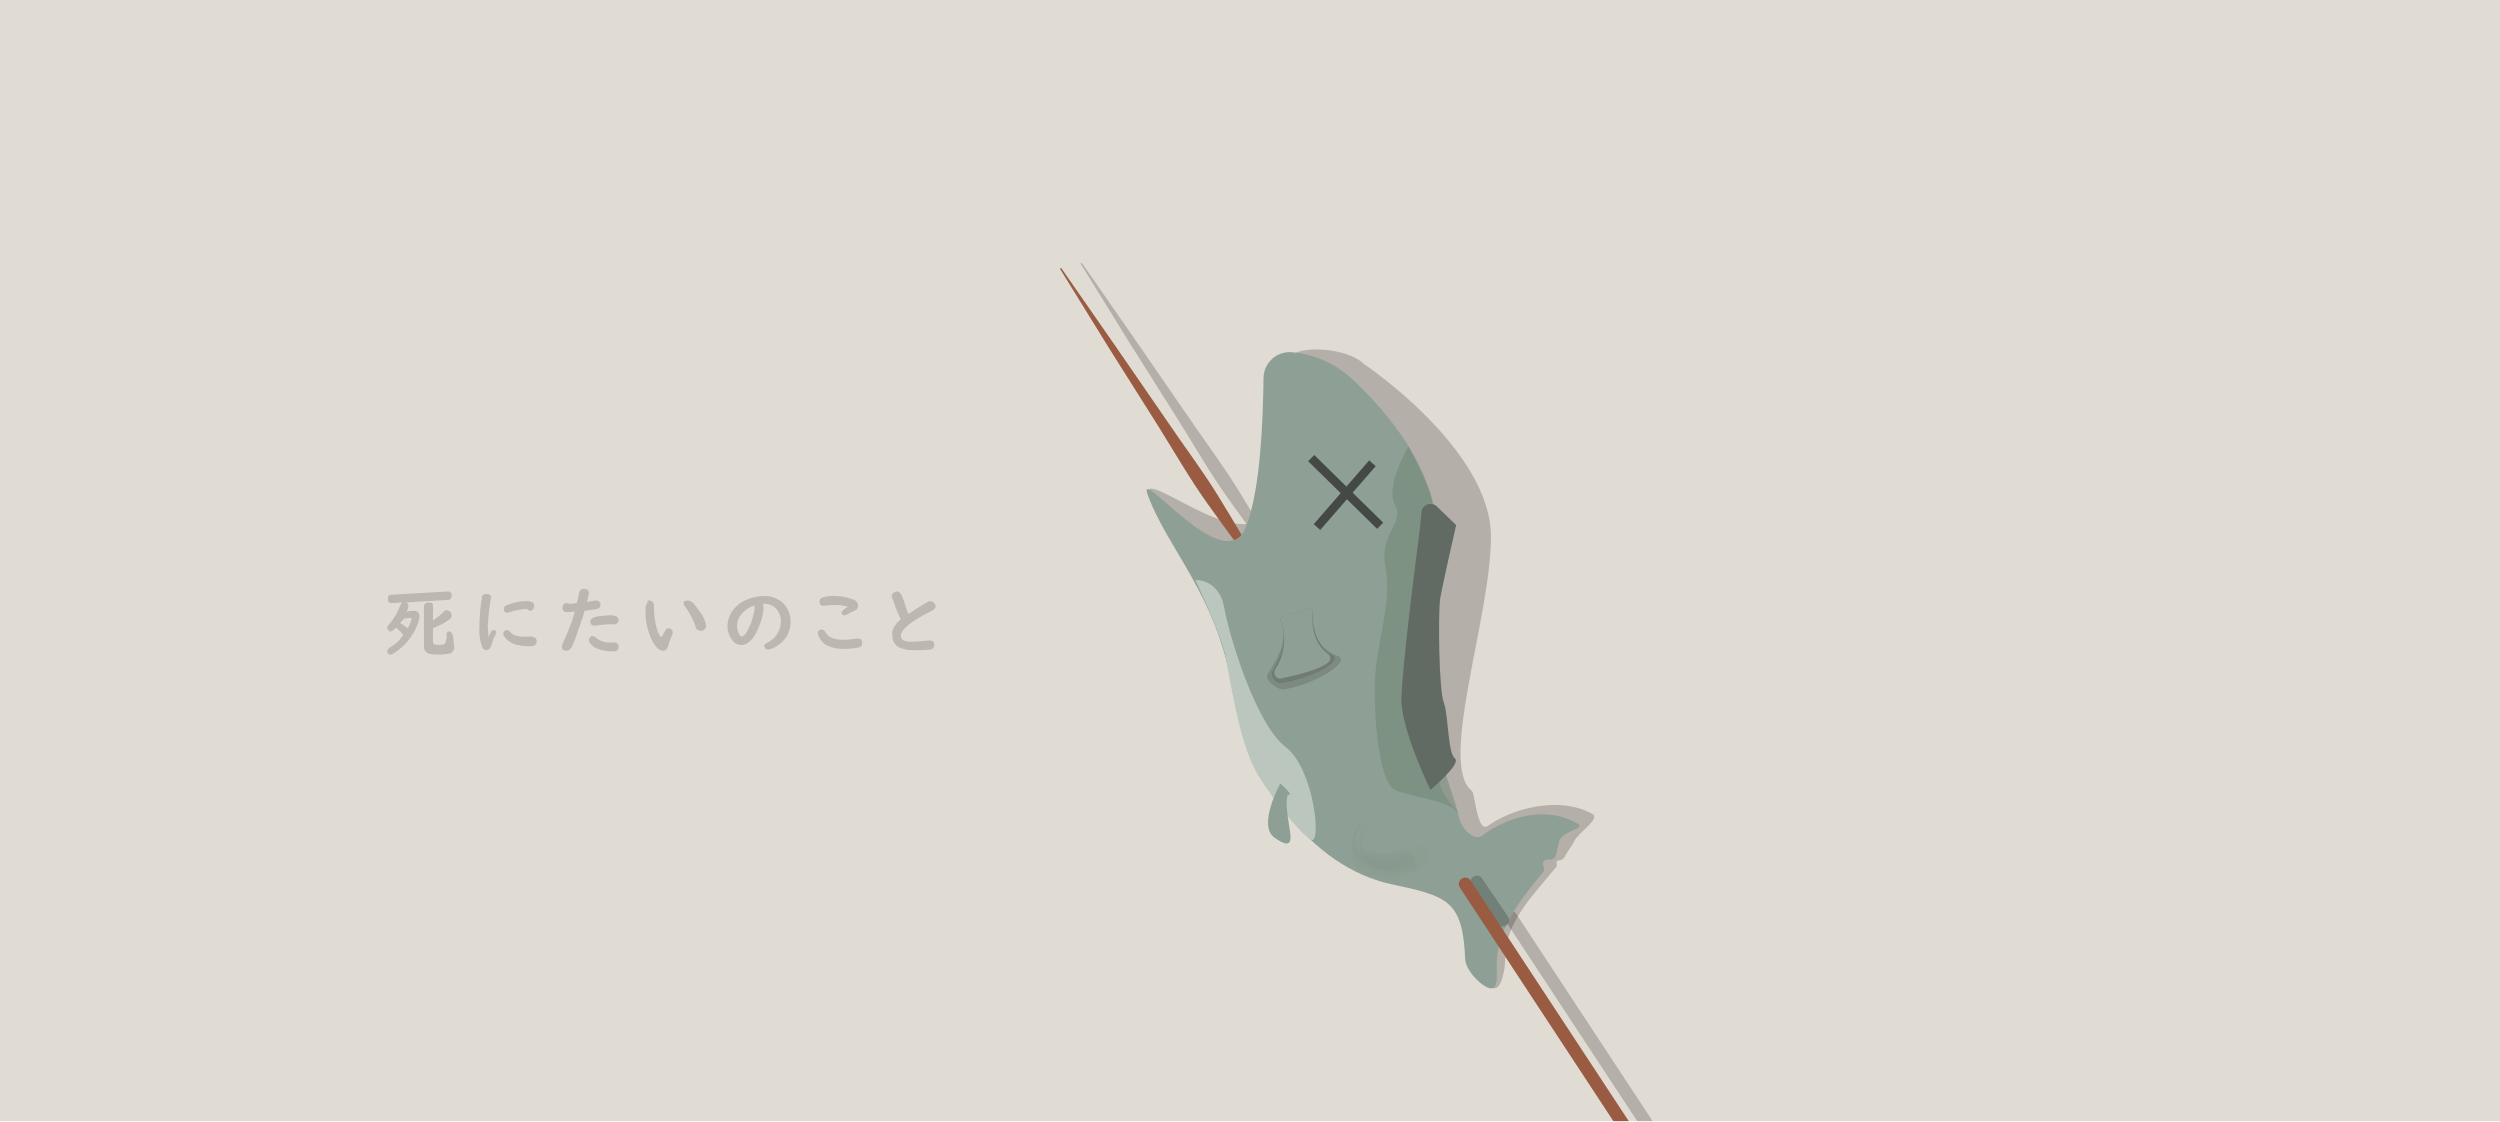
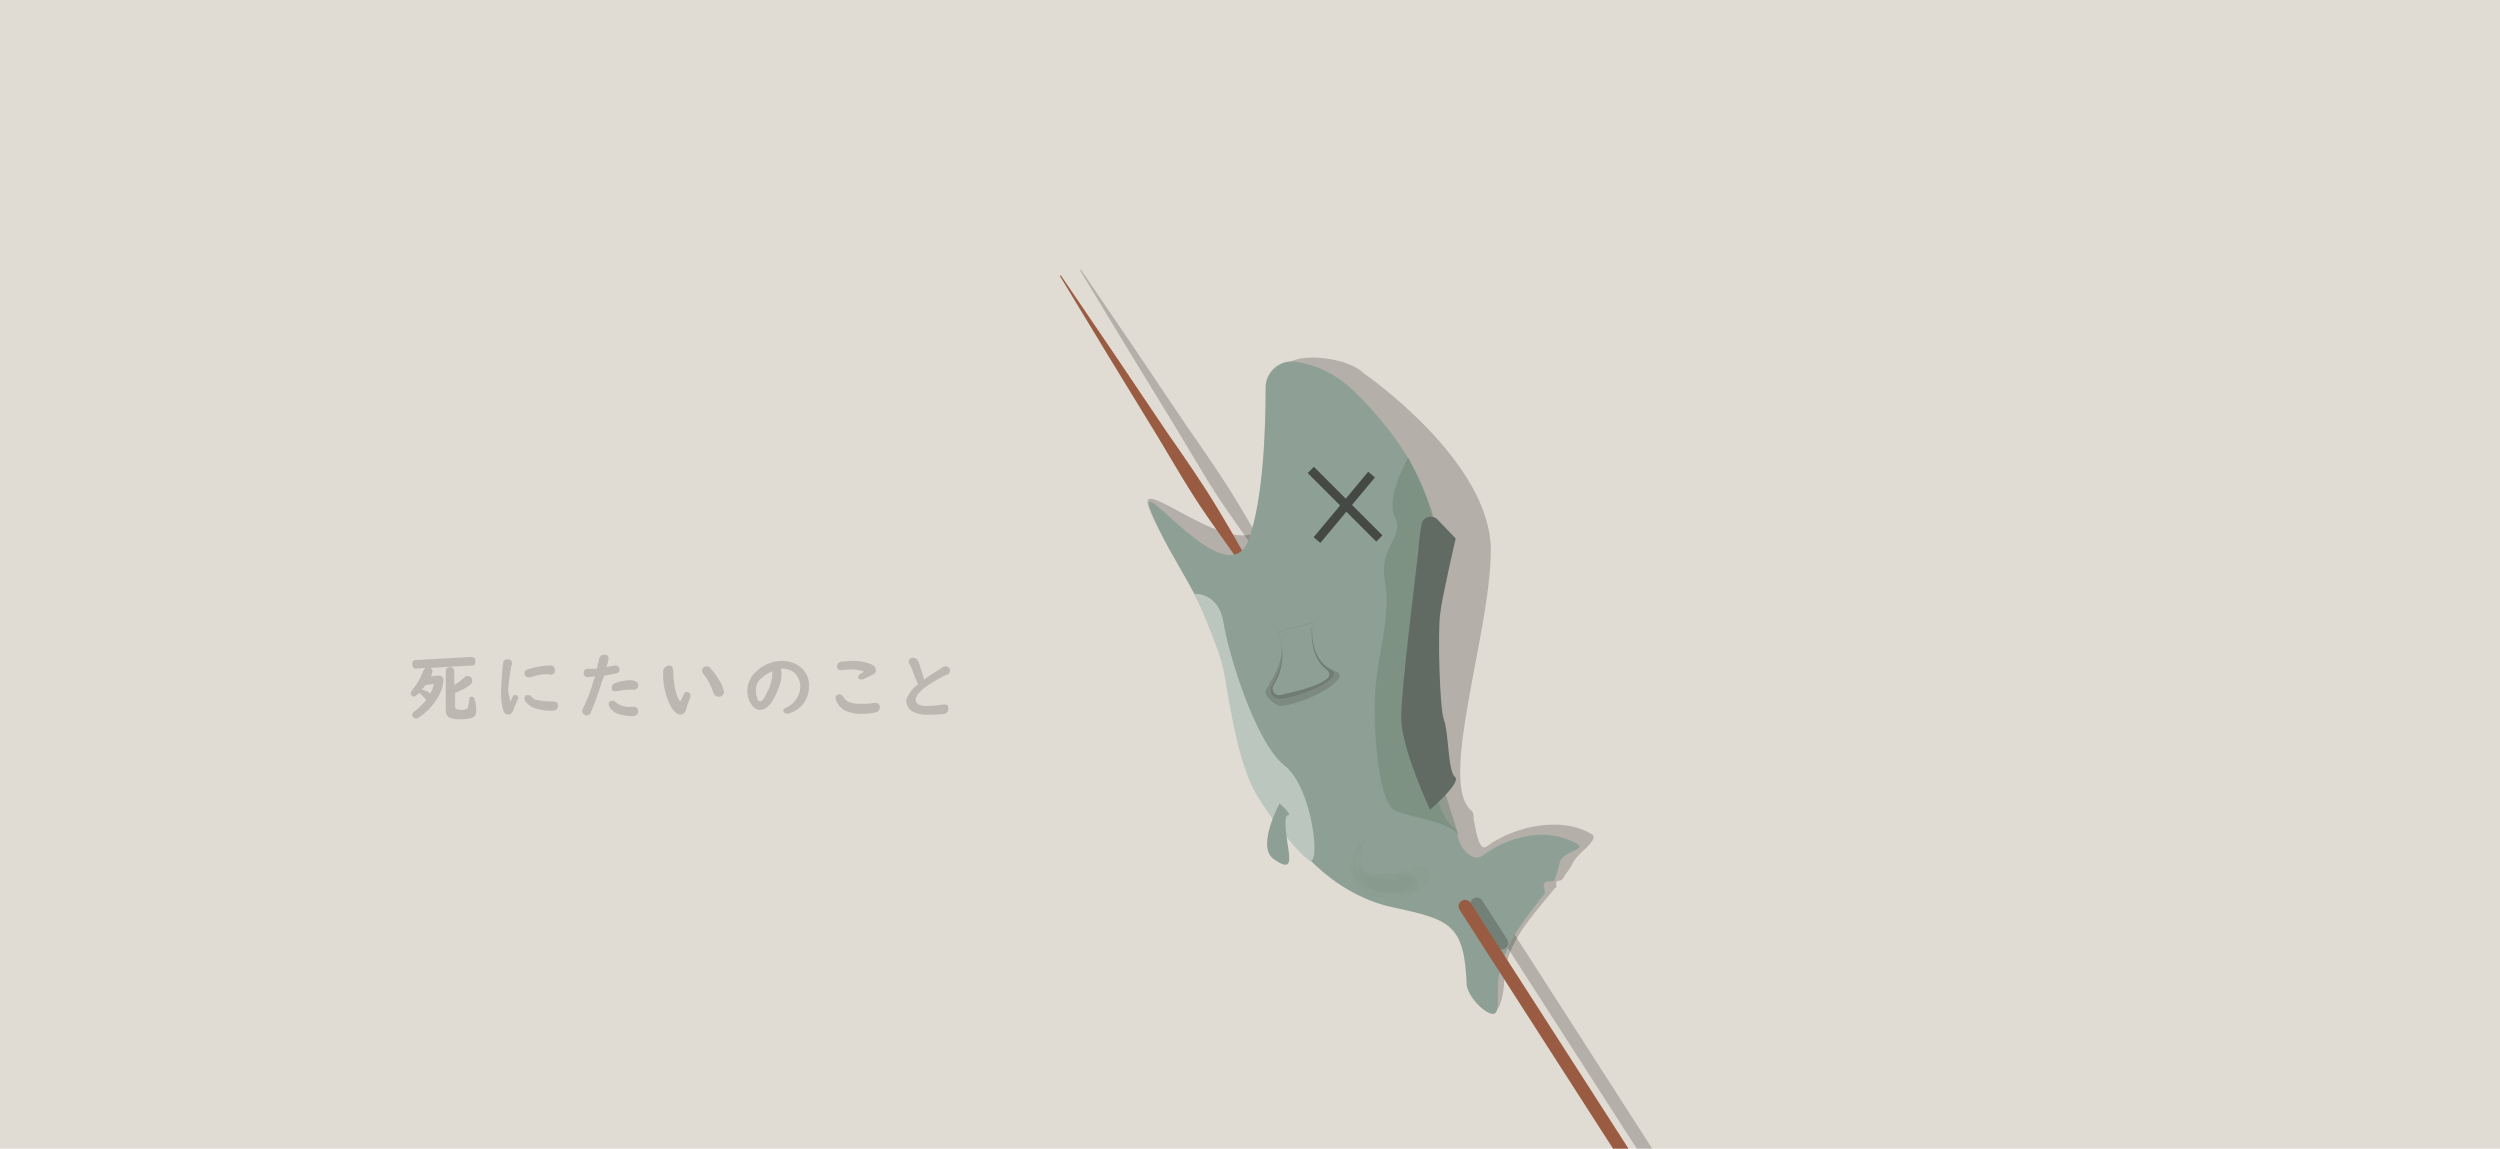
- <svg xmlns="http://www.w3.org/2000/svg" viewBox="0 0 388 174">
+ <svg xmlns="http://www.w3.org/2000/svg" viewBox="0 0 320.801 147.4">
  <defs>
    <style>
      .cls-1 {
        clip-path: url(#clip-path);
      }

      .cls-2 {
        fill: #e1dcd3;
      }

      .cls-3 {
        clip-path: url(#clip-path-2);
      }

      .cls-4, .cls-6, .cls-7 {
        opacity: 0.2;
      }

      .cls-5 {
        fill: #995c42;
      }

      .cls-11, .cls-15, .cls-16, .cls-7 {
        fill: none;
      }

      .cls-7 {
        stroke: #000;
      }

      .cls-15, .cls-7 {
        stroke-linecap: round;
        stroke-linejoin: round;
-         stroke-width: 1.994px;
+         stroke-width: 1.669px;
      }

      .cls-11, .cls-15, .cls-7 {
        stroke-miterlimit: 10;
      }

      .cls-8 {
        fill: #8ea095;
      }

      .cls-9 {
        fill: #525653;
        opacity: 0.3;
      }

      .cls-10 {
        fill: #78827b;
        opacity: 0.1;
      }

      .cls-11 {
        stroke: #444945;
-         stroke-width: 1.353px;
+         stroke-width: 1.133px;
      }

      .cls-12 {
        fill: #6e8473;
        opacity: 0.5;
      }

      .cls-13 {
        fill: #616b63;
      }

      .cls-14 {
        fill: #bac6be;
      }

      .cls-15 {
        stroke: #995c42;
      }

      .cls-17 {
        fill: #262626;
      }
    </style>
    <clipPath id="clip-path">
-       <rect id="Rectangle_810" data-name="Rectangle 810" width="388" height="174" />
+       <rect id="Rectangle_811" data-name="Rectangle 811" width="320.8" height="147.4" />
    </clipPath>
    <clipPath id="clip-path-2">
-       <rect id="Rectangle_811" data-name="Rectangle 811" width="388" height="174" transform="translate(873.5 2007.5)" />
+       <rect id="Rectangle_812" data-name="Rectangle 812" width="320.8" height="147.4" transform="translate(712.5 594.9)" />
    </clipPath>
  </defs>
-   <g id="_010" data-name="010" transform="translate(-1140.418 -2232)">
-     <g id="Group_2174" data-name="Group 2174" transform="translate(266.918 224.5)">
-       <g id="Group_2169" data-name="Group 2169" class="cls-1" transform="translate(873.5 2007.5)">
-         <rect id="Rectangle_809" data-name="Rectangle 809" class="cls-2" width="388" height="174" />
+   <g id="_010" data-name="010" transform="translate(-1103.389 -2131.37)">
+     <g id="Group_2166" data-name="Group 2166" transform="translate(390.889 1536.47)">
+       <g id="Group_2161" data-name="Group 2161" class="cls-1" transform="translate(712.5 594.9)">
+         <rect id="Rectangle_810" data-name="Rectangle 810" class="cls-2" width="320.8" height="147.4" />
      </g>
-       <g id="Group_2173" data-name="Group 2173" class="cls-3">
-         <path id="Path_2071" data-name="Path 2071" class="cls-4" d="M1085.2,2064s19.7,13.2,19.7,26.8c0,12.4-8.2,35.3-3,39.4.3.3.3.9.4,1.3.5,2.6,1,4.9,2.1,4.2,3.2-2.4,10.7-4.9,16.2-1.9,1.4.8-2.1,2.8-2.8,4.3-.3.6-.9,1.4-1.3,2.1-.1.2-.4.8-.9.8-.4,0-.6.2-.5.6a.5.5,0,0,1-.2.6c-3.2,4-7.9,8.4-7.8,14.2,0,1.6-.6,4.6-1.7,4.5-1.3-.1-2.6-3.2-2.7-5-.4-9.2-2.7-9.8-11.6-11.7-12.2-2.7-22-15.7-24.6-30.6-2.4-14.2-11.5-20.8-14.6-29-2.2-5.7,15.2,10.3,18.4,1.6,2.3-6,1.1-14.3,1.1-20.4,0-2.6.4-1.6,2.4-3.1C1075.8,2061,1082.8,2061.6,1085.2,2064Z" />
-         <g id="Group_2170" data-name="Group 2170">
-           <path id="Path_2072" data-name="Path 2072" class="cls-5" d="M1038.2,2049.1l8.2,11.8,8.2,11.9c2.7,4,5.6,7.8,8.1,11.9s5,8.2,7.2,12.5l-.2.1c-3.1-3.7-5.9-7.6-8.7-11.5s-5.2-8.1-7.7-12.1l-7.7-12.2-7.6-12.3Z" />
+       <g id="Group_2165" data-name="Group 2165" class="cls-3">
+         <path id="Path_2051" data-name="Path 2051" class="cls-4" d="M887.5,642.8s16.3,11.2,16.3,22.7c0,10.5-6.8,29.9-2.5,33.4.3.2.3.8.3,1.1.4,2.2.8,4.2,1.7,3.5,2.6-2,8.8-4.2,13.4-1.6,1.2.7-1.7,2.4-2.3,3.6a8.159,8.159,0,0,1-1.1,1.7c-.1.2-.3.7-.7.7-.3,0-.5.2-.4.5.1.4-.1.4-.2.5-2.7,3.4-6.5,7.1-6.5,12,0,1.3-.5,3.9-1.4,3.8-1.1-.1-2.1-2.7-2.2-4.2-.3-7.8-2.2-8.3-9.6-9.9-10.1-2.2-18.2-13.3-20.3-26-2-12-9.5-17.6-12.1-24.6-1.8-4.9,12.5,8.7,15.2,1.4,1.9-5.1.9-12.1.9-17.3,0-2.2.3-1.3,2-2.7C879.7,640.2,885.5,640.8,887.5,642.8Z" />
+         <g id="Group_2162" data-name="Group 2162">
+           <path id="Path_2052" data-name="Path 2052" class="cls-5" d="M848.6,630.2l6.8,10,6.8,10.1c2.3,3.3,4.6,6.6,6.7,10.1s4.1,7,5.9,10.6l-.1.1c-2.6-3.2-4.9-6.5-7.2-9.8s-4.3-6.8-6.4-10.3l-6.3-10.3-6.3-10.4Z" />
        </g>
-         <g id="Group_2171" data-name="Group 2171" class="cls-6">
-           <path id="Path_2073" data-name="Path 2073" d="M1041.4,2048.3l8.2,11.8,8.2,11.9c2.7,4,5.6,7.8,8.1,11.9s5,8.2,7.2,12.5l-.2.1c-3.1-3.7-5.9-7.6-8.7-11.5s-5.2-8.1-7.7-12.1l-7.7-12.2-7.6-12.3Z" />
+         <g id="Group_2163" data-name="Group 2163" class="cls-6">
+           <path id="Path_2053" data-name="Path 2053" d="M851.2,629.5l6.8,10,6.8,10.1c2.3,3.3,4.6,6.6,6.7,10.1s4.1,7,5.9,10.6l-.1.1c-2.6-3.2-4.9-6.5-7.2-9.8s-4.3-6.8-6.4-10.3L857.4,640l-6.3-10.4Z" />
        </g>
-         <line id="Line_242" data-name="Line 242" class="cls-7" x2="45.4" y2="69" transform="translate(1108 2149.9)" />
-         <path id="Path_2074" data-name="Path 2074" class="cls-8" d="M1083.1,2066.1s15.6,13.5,12.7,26c-2.8,12-1.8,36.6,3.4,40.7a1.524,1.524,0,0,1,.6,1.1c.5,2.6,2.7,4.1,3.7,3.3,3.2-2.4,9.3-5,14.8-1.9,1.4.8-2,1.1-2.7,2.5-.3.6-.4,2.3-.9,2.9-.1.2-.7.2-1.1.2a.641.641,0,0,0-.6.8c.1.4.2.9.1,1-3.2,4-7.4,8.8-7.3,14.6,0,1.6.2,3.7-.9,3.6-1.3-.1-3.9-2.7-4-4.5-.4-9.2-2.7-9.8-11.6-11.7-12.2-2.7-22-15.7-24.6-30.6-2.4-14.2-9.9-21.3-13-29.6-2.2-5.7,12,13.3,15.2,4.7,2.3-6,2.6-16.8,2.7-22.9a4.053,4.053,0,0,1,4.7-4.1A15.574,15.574,0,0,1,1083.1,2066.1Z" />
-         <path id="Path_2075" data-name="Path 2075" class="cls-9" d="M1077.3,2101.8s-1.1,5.7,3.8,7.5c2.3.8-3.6,4.5-8.4,5.2-.9.1-3-1.5-2.5-2.3,1.2-2.1,3.6-5.1,1.9-8.9" />
-         <path id="Path_2076" data-name="Path 2076" class="cls-9" d="M1077.3,2101.8s-.6,5.6,2.9,7.3c2.1,1-3.5,3.8-7.9,4.4-.8.1-1.7-1.1-1.3-1.8,1.1-1.9,2.7-4.9,1.1-8.3" />
-         <path id="Path_2077" data-name="Path 2077" class="cls-8" d="M1077.3,2101.8s-.9,4.8,2.2,7.1c2.2,1.7-3.8,3.2-7.2,3.9-.7.2-1.3-.7-.9-1.4a8.553,8.553,0,0,0,.7-8.1" />
-         <path id="Path_2078" data-name="Path 2078" class="cls-10" d="M1094,2142.2a2.993,2.993,0,0,1-1,.4c-1.5.2-5.5,1-7.3-1.2-2.2-2.7-1.1-5.2.4-7-.8,1.1-2.9,5.9,1.5,5.8,2.8-.1,4.4-.4,5.2-1.1a1.668,1.668,0,0,1,2.2.2c.4.5.6,1.1.4,1.4C1095.2,2141.3,1094.4,2141.8,1094,2142.2Z" />
-         <path id="Path_2079" data-name="Path 2079" class="cls-10" d="M1091.4,2143.6a3.592,3.592,0,0,1-1.1.2c-1.5-.1-5.8-.1-6.7-2.5a5.34,5.34,0,0,1,2.1-6.7c-1.2.9-4.2,5.2.1,5.9,2.8.5,4.4.4,5.5-.1a1.612,1.612,0,0,1,2.1.6,1.527,1.527,0,0,1-.1,1.5A8.631,8.631,0,0,1,1091.4,2143.6Z" />
-         <path id="Path_2080" data-name="Path 2080" class="cls-10" d="M1090.9,2142.5a1.645,1.645,0,0,1-1,.1c-1.4-.1-5.1-.1-6-2.2a4.768,4.768,0,0,1,1.9-6c-1.1.8-3.7,4.6.1,5.2,2.5.4,4,.4,4.9-.1a1.5,1.5,0,0,1,1.9.6c.1.5.2,1-.1,1.3A4.52,4.52,0,0,1,1090.9,2142.5Z" />
-         <line id="Line_243" data-name="Line 243" class="cls-11" x2="10.7" y2="10.5" transform="translate(1077 2078.6)" />
-         <line id="Line_244" data-name="Line 244" class="cls-11" y1="9.9" x2="8.6" transform="translate(1077.9 2079.4)" />
-         <path id="Path_2081" data-name="Path 2081" class="cls-12" d="M1092.1,2076.8s-3.7,6.2-2.1,9-2.5,4.5-1.5,9.6-1,10.9-1.5,16.1.3,17.4,3,18.6,9,1.7,9.8,3.7-4.8-14.9-4.8-14.9l.6-29.3s1.2-2.4-.3-6.1A64.177,64.177,0,0,0,1092.1,2076.8Z" />
-         <path id="Path_2082" data-name="Path 2082" class="cls-13" d="M1099.5,2089s-2.1,9.1-2.5,11.5c-.3,2.4-.2,14.2.6,16.1.7,1.9.6,7.8,1.7,8.6s-3.8,4.9-3.8,4.9-4.5-9.3-4.5-13.9,2.5-23.9,2.7-25.3c.1-.7.3-2.4.4-3.9a1.421,1.421,0,0,1,2.4-.9Z" />
-         <path id="Path_2083" data-name="Path 2083" class="cls-14" d="M1059,2097.5s3.7-.2,4.5,4.3c.8,4.6,5,18.2,9.5,21.6s5.7,15.6,3.9,14.4-5.8-6.1-8.2-10.1c-3-5-4.3-15.2-5.1-18.8C1062.7,2105.3,1059,2097.5,1059,2097.5Z" />
-         <path id="Path_2084" data-name="Path 2084" class="cls-8" d="M1072.2,2129.1s-3.6,6.5-.9,8.4,2.7.6,2.3-1.7-.7-5,0-5C1074.2,2130.9,1072.2,2129.1,1072.2,2129.1Z" />
-         <line id="Line_245" data-name="Line 245" class="cls-7" x2="4" y2="5.9" transform="translate(1102.7 2144.4)" />
-         <line id="Line_246" data-name="Line 246" class="cls-15" x2="49.3" y2="75" transform="translate(1100.9 2144.7)" />
-         <g id="Group_2172" data-name="Group 2172">
-           <path id="Path_2085" data-name="Path 2085" class="cls-16" d="M1100.9,2144.7" />
+         <line id="Line_232" data-name="Line 232" class="cls-7" x2="37.6" y2="58.5" transform="translate(906.3 715.5)" />
+         <path id="Path_2054" data-name="Path 2054" class="cls-8" d="M885.7,644.6s12.9,11.4,10.5,22c-2.3,10.2-1.5,31,2.8,34.5a1.05,1.05,0,0,1,.5.9c.4,2.2,2.2,3.4,3.1,2.8,2.6-2,7.7-4.2,12.3-1.6,1.2.7-1.6.9-2.2,2.2a21.724,21.724,0,0,1-.7,2.4c-.1.2-.5.2-.9.2a.545.545,0,0,0-.5.7c.1.4.2.7.1.9-2.7,3.4-6.1,7.5-6,12.4,0,1.3.2,3.1-.7,3-1.1-.1-3.2-2.3-3.3-3.8-.3-7.8-2.2-8.3-9.6-9.9-10.1-2.2-18.2-13.3-20.3-26-2-12-8.2-18.1-10.7-25.1-1.8-4.9,9.9,11.3,12.6,4,1.9-5.1,2.2-14.2,2.2-19.4a3.383,3.383,0,0,1,3.8-3.5A13.283,13.283,0,0,1,885.7,644.6Z" />
+         <path id="Path_2055" data-name="Path 2055" class="cls-9" d="M880.9,674.8s-.9,4.8,3.1,6.3c1.9.7-3,3.8-7,4.4-.7.1-2.4-1.3-2.1-2,1-1.8,3-4.4,1.6-7.5" />
+         <path id="Path_2056" data-name="Path 2056" class="cls-9" d="M880.9,674.8s-.5,4.7,2.4,6.1c1.7.8-2.9,3.2-6.6,3.7a1.174,1.174,0,0,1-1.1-1.5c.9-1.6,2.2-4.2.9-7.1" />
+         <path id="Path_2057" data-name="Path 2057" class="cls-8" d="M880.9,674.8s-.7,4.1,1.8,6c1.8,1.4-3.1,2.7-6,3.3a.822.822,0,0,1-.8-1.2,7.615,7.615,0,0,0,.6-6.9" />
+         <path id="Path_2058" data-name="Path 2058" class="cls-10" d="M894.7,709a1.135,1.135,0,0,1-.8.3c-1.2.1-4.6.8-6.1-1-1.8-2.3-.9-4.4.3-6-.7.9-2.4,5,1.3,4.9,2.4,0,3.6-.3,4.3-.9a1.513,1.513,0,0,1,1.9.2,1.574,1.574,0,0,1,.4,1.2A3.231,3.231,0,0,1,894.7,709Z" />
+         <path id="Path_2059" data-name="Path 2059" class="cls-10" d="M892.6,710.2a1.412,1.412,0,0,1-.9.1c-1.3-.1-4.8-.1-5.5-2.1a4.6,4.6,0,0,1,1.8-5.7c-1,.8-3.5,4.4.1,5,2.3.4,3.7.4,4.6-.1.7-.3,1.6,0,1.7.5s.2,1-.1,1.2A3.567,3.567,0,0,1,892.6,710.2Z" />
+         <path id="Path_2060" data-name="Path 2060" class="cls-10" d="M892.2,709.3a1.95,1.95,0,0,1-.8.1c-1.1-.1-4.3-.1-4.9-1.9a4.121,4.121,0,0,1,1.6-5.1c-.9.7-3.1,3.9.1,4.4a8.937,8.937,0,0,0,4.1,0,1.074,1.074,0,0,1,1.5.5c.1.4.2.9-.1,1.1A5.968,5.968,0,0,1,892.2,709.3Z" />
+         <line id="Line_233" data-name="Line 233" class="cls-11" x2="8.8" y2="8.8" transform="translate(880.7 655.2)" />
+         <line id="Line_234" data-name="Line 234" class="cls-11" y1="8.4" x2="7" transform="translate(881.5 655.8)" />
+         <path id="Path_2061" data-name="Path 2061" class="cls-12" d="M893.2,653.6s-3,5.3-1.7,7.7-2.1,3.8-1.3,8.1-.8,9.2-1.2,13.7.3,14.8,2.5,15.8,7.4,1.5,8.1,3.2-4-12.6-4-12.6l.5-24.8a6.722,6.722,0,0,0-.2-5.1C894.6,656.3,893.2,653.6,893.2,653.6Z" />
+         <path id="Path_2062" data-name="Path 2062" class="cls-13" d="M899.3,664s-1.8,7.7-2,9.7c-.3,2-.1,12.1.5,13.6.6,1.6.5,6.6,1.4,7.3s-3.2,4.2-3.2,4.2-3.7-7.9-3.7-11.8,2.1-20.3,2.2-21.4a31.394,31.394,0,0,1,.4-3.3,1.2,1.2,0,0,1,2-.8Z" />
+         <path id="Path_2063" data-name="Path 2063" class="cls-14" d="M865.8,671.1s3.1-.2,3.7,3.7,4.1,15.4,7.8,18.3,4.7,13.2,3.2,12.2-4.8-5.1-6.8-8.5c-2.5-4.2-3.6-12.9-4.2-15.9S865.8,671.1,865.8,671.1Z" />
+         <path id="Path_2064" data-name="Path 2064" class="cls-8" d="M876.7,698s-3,5.5-.8,7.1,2.2.5,1.9-1.4-.6-4.2,0-4.2S876.7,698,876.7,698Z" />
+         <line id="Line_235" data-name="Line 235" class="cls-7" x2="3.2" y2="5" transform="translate(902 710.9)" />
+         <line id="Line_236" data-name="Line 236" class="cls-15" x2="40.8" y2="63.5" transform="translate(900.5 711.2)" />
+         <g id="Group_2164" data-name="Group 2164">
+           <path id="Path_2065" data-name="Path 2065" class="cls-16" d="M900.5,711.2" />
        </g>
      </g>
    </g>
-     <g id="Group_2175" data-name="Group 2175" class="cls-6" transform="translate(266.918 224.5)">
-       <path id="Path_2086" data-name="Path 2086" class="cls-17" d="M936.1,2106c-.1,0-.1-.1-.2-.2l-.9-.9q-.6.6-.9.6c-.2,0-.3-.1-.4-.3,0-.1-.1-.1-.1-.2a.6.6,0,0,1,.1-.4l.3-.3a9.7,9.7,0,0,0,1.6-2.8,2.189,2.189,0,0,1,.3-.5l-1.5.1h-.1c-.4,0-.6-.2-.6-.7,0-.4.2-.6.5-.6l8.8-.5h0a.53.53,0,0,1,.6.6c0,.5-.2.7-.5.7l-6.6.4a.51.51,0,0,1,.4.5,2.3,2.3,0,0,1-.3.9l.9-.1h.2c.6,0,.9.3.9.8a4.515,4.515,0,0,1-.3,1.3,9.063,9.063,0,0,1-3.7,4.5c-.2.1-.3.2-.5.2a.52.52,0,0,1-.4-.2.368.368,0,0,1-.1-.3.723.723,0,0,1,.4-.6A5.8,5.8,0,0,0,936.1,2106Zm.7-1a6.114,6.114,0,0,0,.5-1.2c0-.1.1-.2.1-.3s-.1-.1-.2-.1h-.1l-.9.1c-.2.2-.4.5-.6.7A11.875,11.875,0,0,1,936.8,2105Zm3.9,0v2.1c0,.2.1.4.2.4a3.532,3.532,0,0,0,.6.1c.6,0,1-.1,1.1-.3a2.75,2.75,0,0,0,.2-1.3c0-.4.2-.5.4-.5a.51.51,0,0,1,.5.4,4.44,4.44,0,0,1,.2,1.3c0,.3.1.5.1.7a1,1,0,0,1-.6,1,8.749,8.749,0,0,1-2,.2,4.877,4.877,0,0,1-1.5-.2,1.209,1.209,0,0,1-.6-1.2v-6.1a.55.55,0,0,1,.3-.5.6.6,0,0,1,.4-.1.9.9,0,0,1,.5.1c.2.1.2.3.2.5v2.2a10.093,10.093,0,0,0,1.6-1.3c.2-.2.3-.3.5-.3s.3.1.5.2a.864.864,0,0,1,.3.6.764.764,0,0,1-.2.5,7.419,7.419,0,0,1-1.6,1C941.4,2104.7,941.1,2104.8,940.7,2105Z" />
-       <path id="Path_2087" data-name="Path 2087" class="cls-17" d="M949.3,2106.4a5.925,5.925,0,0,1,.4-.8c.1-.2.2-.3.4-.3h.2c.2.1.2.2.2.4a.368.368,0,0,1-.1.3,5.345,5.345,0,0,0-.6,1.6c-.2.5-.4.8-.8.8a.73.73,0,0,1-.7-.6,7.392,7.392,0,0,1-.4-3,31.477,31.477,0,0,1,.3-4,2.639,2.639,0,0,0,.1-.7c.1-.3.3-.4.7-.4a.749.749,0,0,1,.5.1c.2.1.2.3.2.5a1.338,1.338,0,0,1-.1.5c-.1.6-.2,1.4-.3,2.5,0,.5-.1,1-.1,1.5A10.378,10.378,0,0,1,949.3,2106.4Zm2.9-1.1c.2,0,.3.1.5.3a1.532,1.532,0,0,0,.7.5,4.991,4.991,0,0,0,1.9.2h.7a1.423,1.423,0,0,1,.6.2.764.764,0,0,1,.2.5c0,.5-.3.8-.9.8a9.005,9.005,0,0,1-2.5-.3,3.391,3.391,0,0,1-1.4-.9c-.2-.3-.4-.5-.4-.7a.764.764,0,0,1,.2-.5C951.9,2105.4,952,2105.3,952.2,2105.3Zm3.1-3.3a9.722,9.722,0,0,0-2.7.5c-.1,0-.2.1-.3.1a.548.548,0,0,1-.6-.4v-.2a.634.634,0,0,1,.5-.6c.4-.1.8-.3,1.3-.4a6.171,6.171,0,0,1,1.8-.2,1.082,1.082,0,0,1,.6.1c.4.1.5.3.5.7,0,.2-.1.3-.2.5a.763.763,0,0,1-.5.2Z" />
-       <path id="Path_2088" data-name="Path 2088" class="cls-17" d="M963,2101.1a12.446,12.446,0,0,0,.4-1.6.661.661,0,0,1,.7-.6c.5,0,.8.2.8.6a6.962,6.962,0,0,1-.3,1.4c.5-.1.9-.1,1.2-.2h.3a.55.55,0,0,1,.5.3.6.6,0,0,1,.1.4.634.634,0,0,1-.5.6c-.5.1-1.1.2-2,.3v.1l-.2.7c-.8,2.3-1.3,3.9-1.7,4.7-.1.2-.1.3-.2.3a.842.842,0,0,1-.7.4c-.2,0-.3,0-.4-.1a.6.6,0,0,1-.3-.6,3.927,3.927,0,0,1,.2-.6c.4-.8.8-1.8,1.3-3.1a2.546,2.546,0,0,0,.2-.7,3.259,3.259,0,0,0,.3-1,7.167,7.167,0,0,1-1.3.1.55.55,0,0,1-.5-.3.6.6,0,0,1-.1-.4.632.632,0,0,1,.7-.7C961.8,2101.3,962.3,2101.2,963,2101.1Zm2.4,5.1c.2,0,.3.1.5.2a3.236,3.236,0,0,0,2.5.8h.3a.9.9,0,0,1,.5.1.6.6,0,0,1,.3.6.764.764,0,0,1-.2.5c-.1.2-.4.2-.7.2a5.87,5.87,0,0,1-2.3-.4,2.287,2.287,0,0,1-1.3-1,.756.756,0,0,1-.1-.4.519.519,0,0,1,.2-.4C965.1,2106.3,965.2,2106.2,965.4,2106.2Zm2.5-3.2a2.812,2.812,0,0,1,1.1.1.666.666,0,0,1,.5.7.519.519,0,0,1-.2.4.763.763,0,0,1-.5.2h-1a17.668,17.668,0,0,0-1.9.2h-.2a.462.462,0,0,1-.5-.3c0-.1-.1-.2-.1-.3a.723.723,0,0,1,.4-.6,3.493,3.493,0,0,1,1.2-.3C967.1,2103.1,967.5,2103,967.9,2103Z" />
-       <path id="Path_2089" data-name="Path 2089" class="cls-17" d="M974.2,2100.7a.67.67,0,0,1,.7.4.75.75,0,0,1,.1.5,11.753,11.753,0,0,0,.5,3.7,4.669,4.669,0,0,0,.5,1,.1.1,0,0,0,.1.1l.2-.2a5.763,5.763,0,0,1,.5-.9.55.55,0,0,1,.5-.3.367.367,0,0,1,.3.1.55.55,0,0,1,.3.5,1.087,1.087,0,0,1-.1.5,8.8,8.8,0,0,0-.6,1.7c-.2.5-.4.7-.8.7-.5,0-1.1-.5-1.6-1.4a10.193,10.193,0,0,1-1.1-5.3.778.778,0,0,1,.3-.7C973.9,2100.7,974.1,2100.7,974.2,2100.7Zm6.1,0a1.33,1.33,0,0,1,.7.3,17.064,17.064,0,0,1,1.1,1.4,4.751,4.751,0,0,1,1,2.2.8.8,0,0,1-.9.8.864.864,0,0,1-.6-.3c-.1-.1-.1-.2-.2-.5a11.08,11.08,0,0,0-1.6-3c-.1-.2-.2-.3-.2-.4a.6.6,0,0,1,.1-.4C979.9,2100.8,980.1,2100.7,980.3,2100.7Z" />
-       <path id="Path_2090" data-name="Path 2090" class="cls-17" d="M991.9,2101.2a1.483,1.483,0,0,1,.1.7,8.725,8.725,0,0,1-.5,2.3c-.8,2.3-1.8,3.4-3,3.4a1.574,1.574,0,0,1-1.3-.7,3.566,3.566,0,0,1-.8-2.3,4.127,4.127,0,0,1,1.2-2.8,4.644,4.644,0,0,1,2-1.3,6.873,6.873,0,0,1,2.4-.5,4.278,4.278,0,0,1,2.8.9,3.9,3.9,0,0,1,1.4,3,4.27,4.27,0,0,1-1,2.9,4.828,4.828,0,0,1-2,1.4,1.086,1.086,0,0,1-.5.1.55.55,0,0,1-.5-.3.349.349,0,0,0-.1-.2.51.51,0,0,1,.4-.5,3.773,3.773,0,0,0,2.2-3.3,2.94,2.94,0,0,0-.9-2.2,2.716,2.716,0,0,0-1.7-.6h-.2Zm-1.4.3a4.262,4.262,0,0,0-2,1.4,2.716,2.716,0,0,0-.6,1.7,2.5,2.5,0,0,0,.3,1.3c.1.2.3.4.4.4.3,0,.7-.4,1.1-1.3a7.962,7.962,0,0,0,.7-2,5.757,5.757,0,0,0,.2-1v-.3c0-.1,0-.2-.1-.2Z" />
-       <path id="Path_2091" data-name="Path 2091" class="cls-17" d="M1001,2105.2a.723.723,0,0,1,.6.4,1.789,1.789,0,0,0,1,.9,5.413,5.413,0,0,0,1.9.3,11.091,11.091,0,0,0,1.9-.2h.2c.5,0,.7.2.7.7a.661.661,0,0,1-.6.7,10.942,10.942,0,0,1-2.2.2,5.543,5.543,0,0,1-2.8-.6,2.891,2.891,0,0,1-1.2-1.5c0-.1-.1-.2-.1-.3a.55.55,0,0,1,.3-.5A.368.368,0,0,1,1001,2105.2Zm2-5.2a8.209,8.209,0,0,1,2.8.5,1.133,1.133,0,0,1,.9,1,.938.938,0,0,1-.6.8,6.58,6.58,0,0,0-1.2.6.755.755,0,0,1-.4.1c-.2,0-.3-.1-.3-.2a.31.31,0,0,1-.1-.2c0-.2.3-.5.8-.8a.31.31,0,0,1,.2-.1.349.349,0,0,0-.2-.1,8.962,8.962,0,0,0-1.8-.2,11.79,11.79,0,0,0-1.6.1h-.2c-.2,0-.3,0-.4-.1-.2-.1-.2-.3-.2-.5a.661.661,0,0,1,.6-.7A4.412,4.412,0,0,1,1003,2100Z" />
-       <path id="Path_2092" data-name="Path 2092" class="cls-17" d="M1013.3,2103.6a15.835,15.835,0,0,1-1-2.4c-.1-.3-.2-.5-.3-.8a.756.756,0,0,1-.1-.4.55.55,0,0,1,.3-.5.763.763,0,0,1,.5-.2c.3,0,.5.2.7.5.1.2.2.5.4,1a11.771,11.771,0,0,0,.7,2c1-.7,2-1.3,3-1.9a.6.6,0,0,1,.4-.1.864.864,0,0,1,.6.3.764.764,0,0,1,.2.5.55.55,0,0,1-.3.5,1.233,1.233,0,0,1-.3.2q-4.8,2.4-4.8,3.9c0,.6.6.9,1.7.9a22.784,22.784,0,0,0,2.6-.2h.2a.632.632,0,0,1,.7.7.661.661,0,0,1-.6.7,17.087,17.087,0,0,1-2.6.1,4.772,4.772,0,0,1-2.4-.5,2.019,2.019,0,0,1-.9-1.8C1011.8,2105.4,1012.3,2104.5,1013.3,2103.6Z" />
+     <g id="Group_2167" data-name="Group 2167" class="cls-6" transform="translate(390.889 1536.47)">
+       <path id="Path_2066" data-name="Path 2066" class="cls-17" d="M767.2,684.7l-.2-.2a4.513,4.513,0,0,0-.7-.7,1.791,1.791,0,0,1-.7.5c-.1,0-.3-.1-.3-.2s-.1-.1-.1-.2a.367.367,0,0,1,.1-.3,1.238,1.238,0,0,0,.2-.3,7.553,7.553,0,0,0,1.3-2.3,1.381,1.381,0,0,1,.3-.4l-1.2.1h0c-.3,0-.5-.2-.5-.6,0-.3.1-.5.4-.5l7.2-.4h0a.472.472,0,0,1,.5.5c0,.4-.1.6-.4.6l-5.4.3c.2.1.3.2.3.4a2.543,2.543,0,0,1-.2.7l.7-.1h.2c.5,0,.7.2.7.7a5.752,5.752,0,0,1-.2,1,7.1,7.1,0,0,1-1.3,2.2,7.966,7.966,0,0,1-1.7,1.5.756.756,0,0,1-.4.1c-.1,0-.2-.1-.3-.2a.367.367,0,0,1-.1-.3c0-.2.1-.3.4-.5A9.16,9.16,0,0,0,767.2,684.7Zm.5-.8a3.552,3.552,0,0,0,.4-.9.349.349,0,0,1,.1-.2c0-.1-.1-.1-.2-.1h-.1l-.8.1a2.649,2.649,0,0,1-.5.6A1.873,1.873,0,0,1,767.7,683.9Zm3.2-.1v1.8c0,.2.1.3.2.3a4.33,4.33,0,0,0,.5.1,1.439,1.439,0,0,0,.9-.2,4.174,4.174,0,0,0,.2-1.1c0-.3.1-.4.3-.4s.3.1.4.3c.1.3.1.6.2,1v.6a.792.792,0,0,1-.5.8,5.946,5.946,0,0,1-1.7.2,2.872,2.872,0,0,1-1.2-.2,1,1,0,0,1-.5-1v-5a.52.52,0,0,1,.2-.4.367.367,0,0,1,.3-.1c.2,0,.3,0,.4.1a.52.52,0,0,1,.2.4v1.8a6.418,6.418,0,0,0,1.3-1,.6.6,0,0,1,1,.5.52.52,0,0,1-.2.4,4.892,4.892,0,0,1-1.3.8A2.389,2.389,0,0,1,770.9,683.8Z" />
+       <path id="Path_2067" data-name="Path 2067" class="cls-17" d="M778,685a4.877,4.877,0,0,1,.3-.7c.1-.2.2-.2.3-.2h.2c.1.1.2.2.2.3a.367.367,0,0,1-.1.3,12.264,12.264,0,0,0-.5,1.3c-.2.4-.4.6-.7.6a.634.634,0,0,1-.6-.5,6.977,6.977,0,0,1-.3-2.4c0-.9.1-2,.2-3.3a3.536,3.536,0,0,1,.1-.6.55.55,0,0,1,.5-.3c.2,0,.3,0,.4.1a.52.52,0,0,1,.2.4.756.756,0,0,1-.1.4c-.1.5-.2,1.2-.3,2,0,.4-.1.8-.1,1.2A12.1,12.1,0,0,1,778,685Zm2.3-.9a.52.52,0,0,1,.4.2c.2.2.4.4.6.4a6.268,6.268,0,0,0,1.6.2h.6a.764.764,0,0,1,.5.2c.1.1.1.2.1.4,0,.4-.3.6-.8.6a6.647,6.647,0,0,1-2.1-.3,2.1,2.1,0,0,1-1.1-.7.864.864,0,0,1-.3-.6.52.52,0,0,1,.2-.4Zm2.5-2.7a6.428,6.428,0,0,0-2.2.4h-.3a.55.55,0,0,1-.5-.3v-.2a.51.51,0,0,1,.4-.5c.3-.1.7-.2,1.1-.3a10.4,10.4,0,0,1,1.5-.2h.5a.548.548,0,0,1,.4.6c0,.2,0,.3-.1.4a.758.758,0,0,1-.4.2Z" />
+       <path id="Path_2068" data-name="Path 2068" class="cls-17" d="M789.1,680.7c.1-.5.2-.9.3-1.3a.634.634,0,0,1,.6-.5c.4,0,.6.2.6.5a4.548,4.548,0,0,1-.3,1.1c.4-.1.7-.1,1-.2h.2a.52.52,0,0,1,.4.2.367.367,0,0,1,.1.3c0,.3-.1.4-.4.5a15.7,15.7,0,0,1-1.6.3v.1l-.2.5c-.6,1.9-1.1,3.2-1.4,3.9a.774.774,0,0,0-.1.3.55.55,0,0,1-.5.3.367.367,0,0,1-.3-.1.55.55,0,0,1-.3-.5,1.689,1.689,0,0,1,.2-.5,16.121,16.121,0,0,0,1-2.5c.1-.2.1-.4.2-.6a2.191,2.191,0,0,1,.3-.8,7.723,7.723,0,0,0-1,.1.52.52,0,0,1-.4-.2.367.367,0,0,1-.1-.3.53.53,0,0,1,.6-.6C788.1,680.8,788.5,680.7,789.1,680.7Zm2,4.1a.52.52,0,0,1,.4.2,2.654,2.654,0,0,0,2,.6h.3c.2,0,.3,0,.4.1a.764.764,0,0,1,.2.5.52.52,0,0,1-.2.4.764.764,0,0,1-.5.2,5.822,5.822,0,0,1-1.9-.3,2.012,2.012,0,0,1-1.1-.9.6.6,0,0,1-.1-.4.367.367,0,0,1,.1-.3C790.8,684.9,791,684.8,791.1,684.8Zm2-2.6a1.974,1.974,0,0,1,.9.1.548.548,0,0,1,.4.6c0,.1,0,.3-.1.3a.52.52,0,0,1-.4.2h-.8a10.394,10.394,0,0,0-1.5.2h-.2c-.2,0-.4-.1-.4-.3v-.2c0-.2.1-.3.3-.5a6.213,6.213,0,0,1,1-.3C792.5,682.3,792.8,682.2,793.1,682.2Z" />
+       <path id="Path_2069" data-name="Path 2069" class="cls-17" d="M798.3,680.3c.3,0,.5.1.5.3,0,.1.1.2.1.4a10.837,10.837,0,0,0,.4,3,2.993,2.993,0,0,0,.4.8.1.1,0,0,0,.1.1.349.349,0,0,0,.1-.2l.4-.8c.1-.2.2-.2.4-.2.1,0,.2,0,.2.1.2.1.2.2.2.4a.756.756,0,0,1-.1.4,12.121,12.121,0,0,0-.5,1.4.73.73,0,0,1-.7.6c-.4,0-.9-.4-1.3-1.2a8.863,8.863,0,0,1-.9-4.3.6.6,0,0,1,.3-.6C798.1,680.3,798.2,680.3,798.3,680.3Zm4.9.1a.55.55,0,0,1,.5.3,6.235,6.235,0,0,1,.9,1.2,4.247,4.247,0,0,1,.8,1.8.55.55,0,0,1-.3.5c-.1.1-.2.1-.4.1a.764.764,0,0,1-.5-.2c0-.1-.1-.2-.2-.4a7.109,7.109,0,0,0-1.3-2.4c-.1-.1-.1-.2-.1-.4a.367.367,0,0,1,.1-.3C803,680.4,803.1,680.4,803.2,680.4Z" />
+       <path id="Path_2070" data-name="Path 2070" class="cls-17" d="M812.7,680.7c0,.2.1.4.1.6a5.365,5.365,0,0,1-.4,1.9c-.7,1.9-1.5,2.8-2.4,2.8a1.217,1.217,0,0,1-1-.6,2.883,2.883,0,0,1-.6-1.9,3.194,3.194,0,0,1,1-2.3,4.569,4.569,0,0,1,1.6-1.1,4.334,4.334,0,0,1,1.9-.4,3.565,3.565,0,0,1,2.3.8,2.835,2.835,0,0,1,1.1,2.5,3.514,3.514,0,0,1-2.4,3.4.756.756,0,0,1-.4.1.52.52,0,0,1-.4-.2c0-.1-.1-.1-.1-.2,0-.2.1-.3.4-.4a3.091,3.091,0,0,0,1.8-2.7,2.5,2.5,0,0,0-.8-1.8,2.39,2.39,0,0,0-1.4-.5h-.3Zm-1,.3a5.552,5.552,0,0,0-1.7,1.1,1.872,1.872,0,0,0-.5,1.4,3.593,3.593,0,0,0,.2,1.1q.15.3.3.3c.3,0,.6-.4.9-1.1a5.227,5.227,0,0,0,.6-1.6,2.815,2.815,0,0,0,.1-.8v-.3l.1-.1Z" />
+       <path id="Path_2071" data-name="Path 2071" class="cls-17" d="M820.2,684a.55.55,0,0,1,.5.3,1.388,1.388,0,0,0,.8.7,3.664,3.664,0,0,0,1.6.2,6.624,6.624,0,0,0,1.5-.1h.2a.53.53,0,0,1,.6.6.634.634,0,0,1-.5.6,7.45,7.45,0,0,1-1.8.2,4.617,4.617,0,0,1-2.3-.5,2.335,2.335,0,0,1-1-1.2c0-.1-.1-.2-.1-.3a.52.52,0,0,1,.2-.4A.367.367,0,0,1,820.2,684Zm1.7-4.3a5.866,5.866,0,0,1,2.3.4c.5.2.7.5.7.8a.634.634,0,0,1-.5.6,8.923,8.923,0,0,1-1,.5.6.6,0,0,1-.4.1.367.367,0,0,1-.3-.1c0-.1-.1-.1-.1-.2q0-.3.6-.6a.1.1,0,0,0,0-.2,5.9,5.9,0,0,0-1.4-.2,7.776,7.776,0,0,0-1.3.1h-.1a.367.367,0,0,1-.3-.1.52.52,0,0,1-.2-.4.634.634,0,0,1,.5-.6C820.8,679.8,821.3,679.7,821.9,679.7Z" />
+       <path id="Path_2072" data-name="Path 2072" class="cls-17" d="M830.3,682.7a16.165,16.165,0,0,1-.8-2l-.3-.6a.367.367,0,0,1-.1-.3.52.52,0,0,1,.2-.4.6.6,0,0,1,.4-.1.723.723,0,0,1,.6.4,3.386,3.386,0,0,1,.3.8c.2.6.3,1.1.5,1.6.8-.6,1.6-1.1,2.4-1.6a.367.367,0,0,1,.3-.1.764.764,0,0,1,.5.2c.1.1.1.2.1.4a.52.52,0,0,1-.2.4.438.438,0,0,1-.3.1c-2.6,1.3-3.9,2.4-3.9,3.2,0,.5.5.8,1.4.8a14.912,14.912,0,0,0,2.1-.2h.2c.4,0,.5.2.5.6a.634.634,0,0,1-.5.6,10.985,10.985,0,0,1-2.1.1,3.523,3.523,0,0,1-2-.4,1.645,1.645,0,0,1-.8-1.5A4.17,4.17,0,0,1,830.3,682.7Z" />
    </g>
  </g>
</svg>
